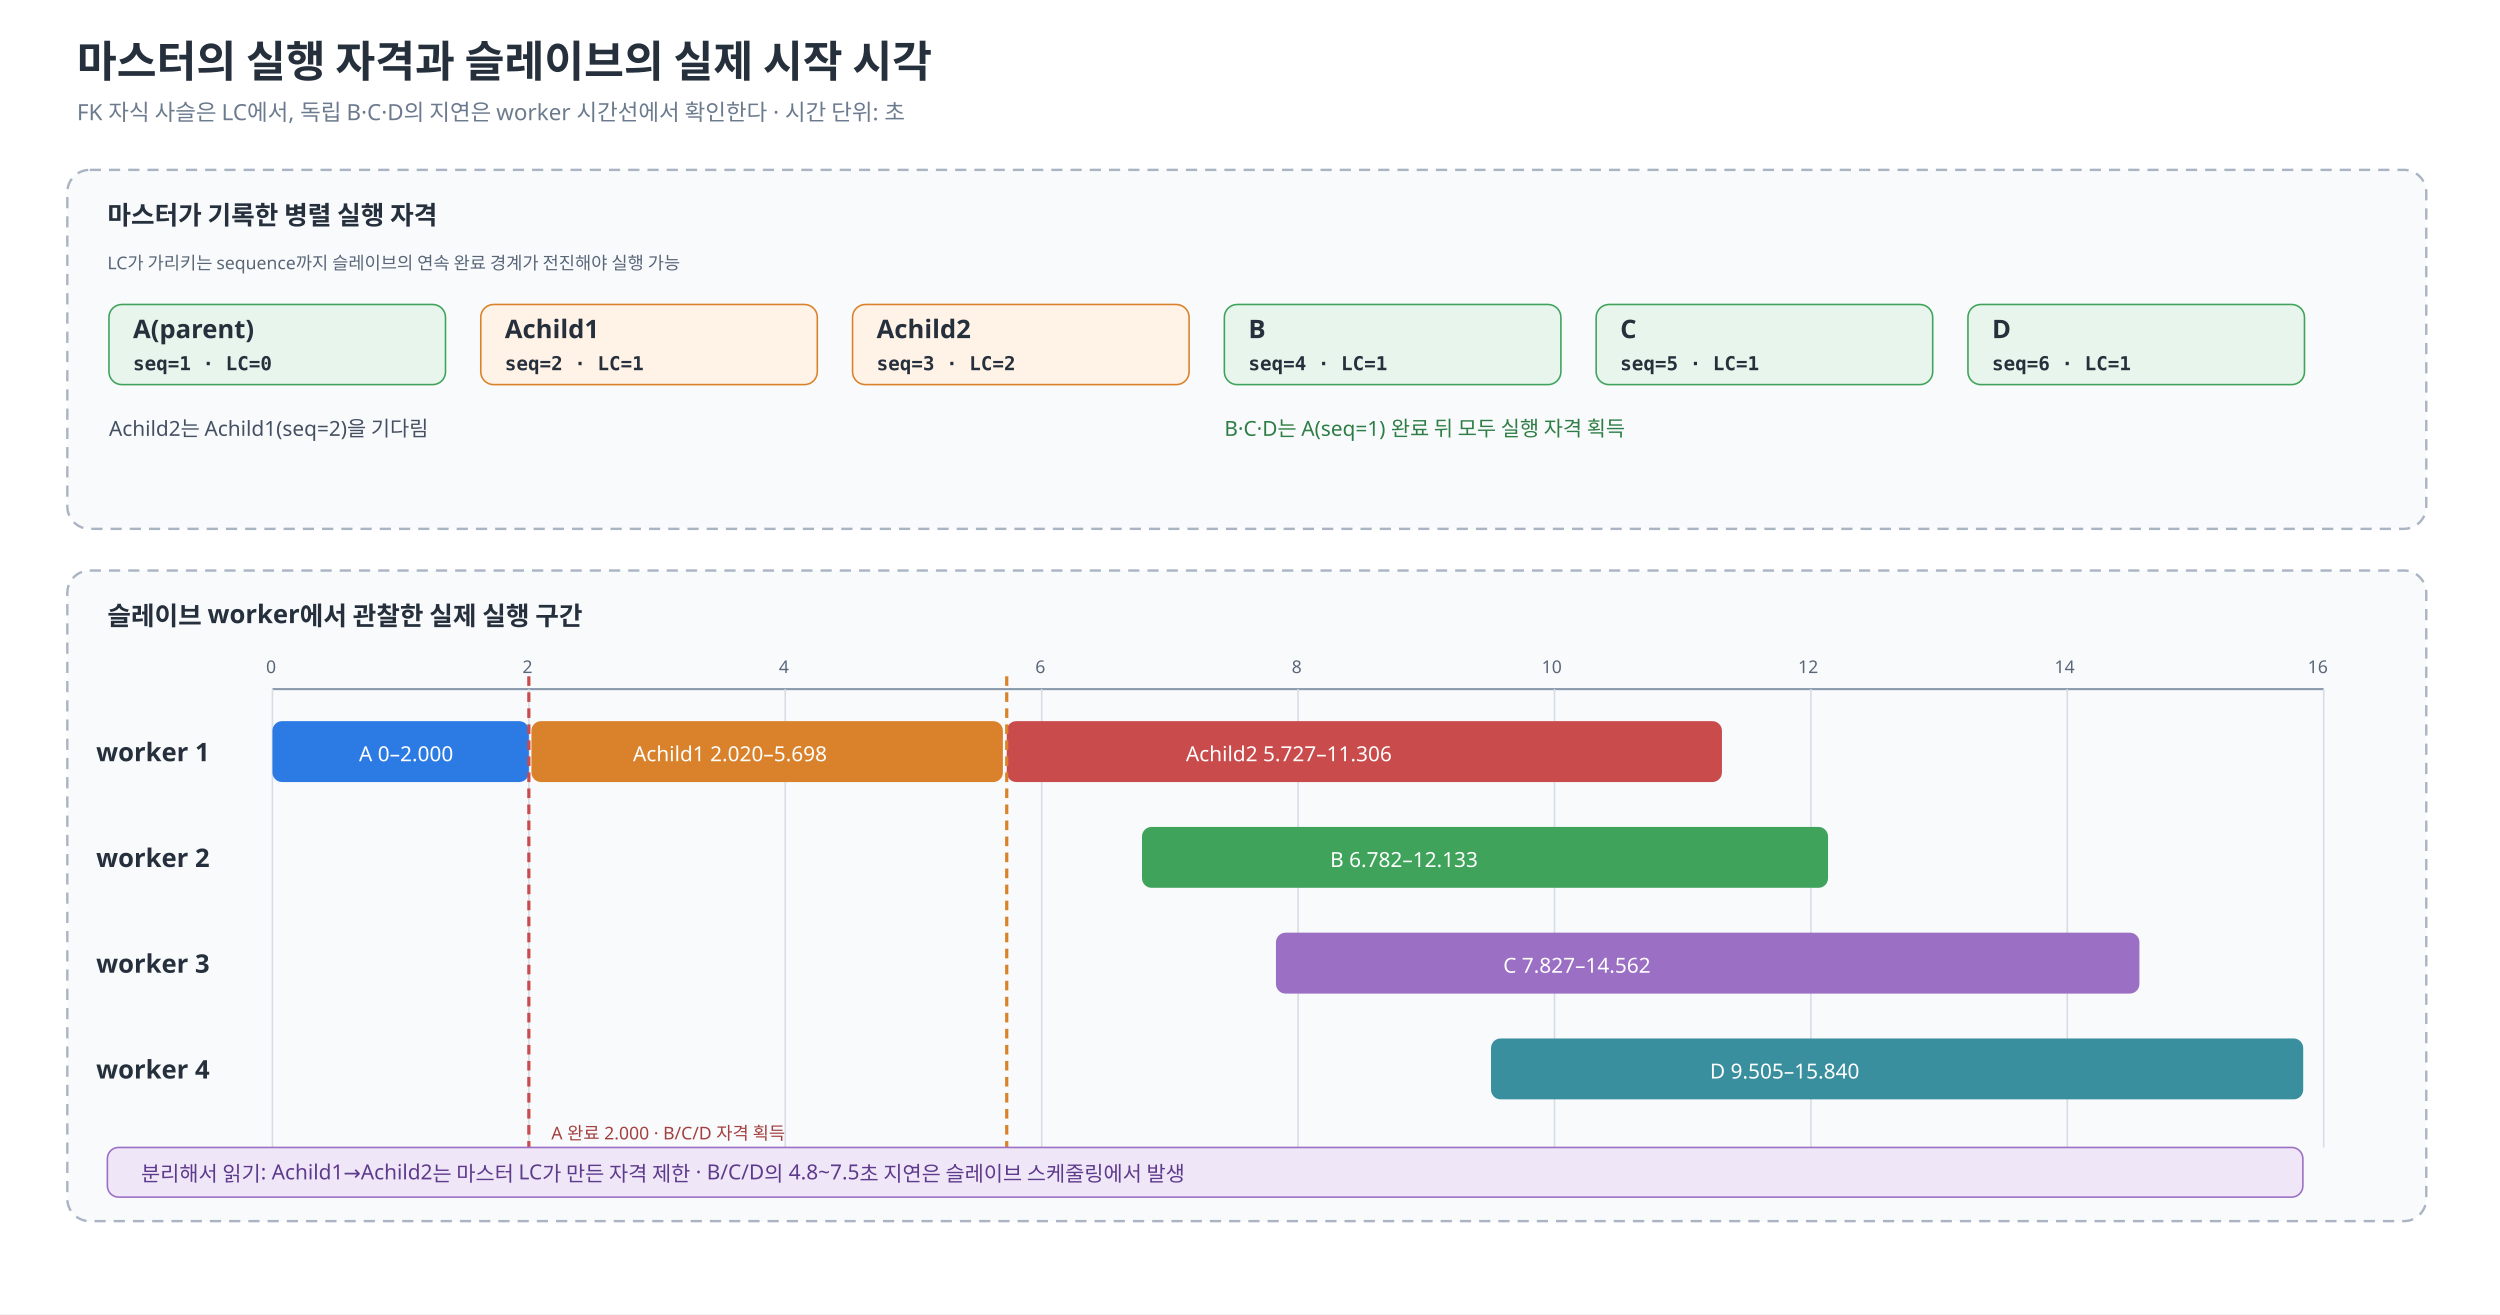
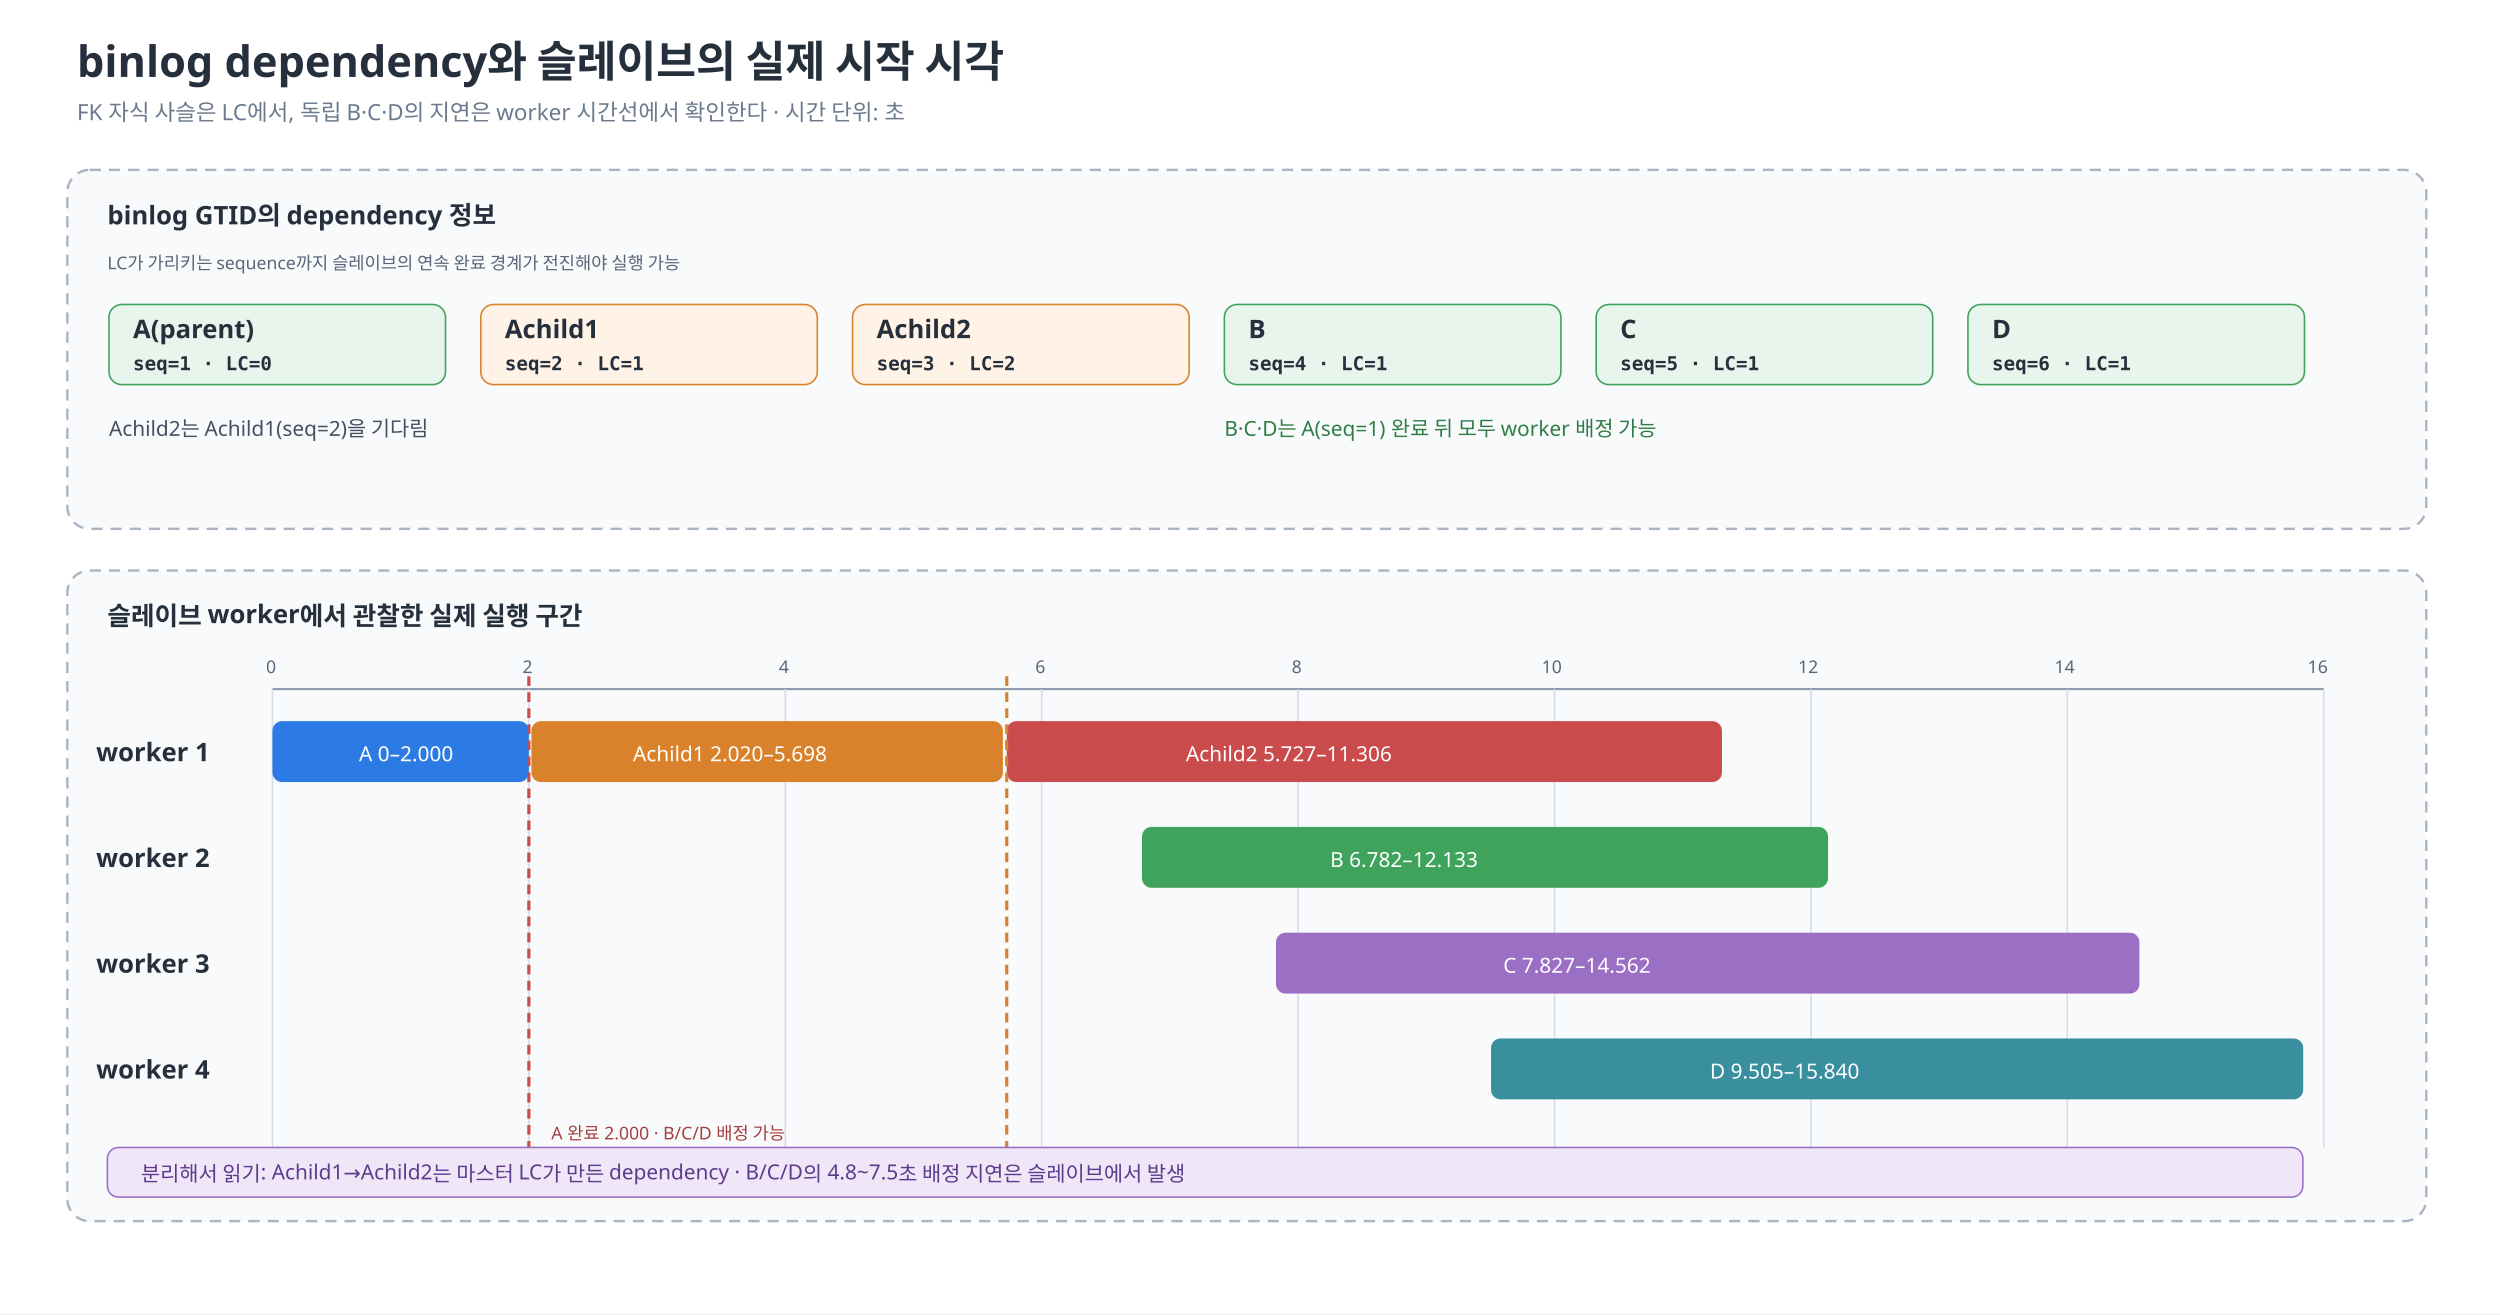
<svg xmlns="http://www.w3.org/2000/svg" width="1560" height="820" viewBox="0 0 1560 820">
  <defs>
    <style>.title{font:700 27px 'Noto Sans KR','Malgun Gothic','Droid Sans Fallback',sans-serif;fill:#26303d}.sub{font:400 14px 'Noto Sans KR','Malgun Gothic','Droid Sans Fallback',sans-serif;fill:#6b7a8d}.h{font:700 16px 'Noto Sans KR','Malgun Gothic','Droid Sans Fallback',sans-serif;fill:#26303d}.t{font:400 13px 'Noto Sans KR','Malgun Gothic','Droid Sans Fallback',sans-serif;fill:#445062}.small{font:400 11px 'Noto Sans KR','Malgun Gothic','Droid Sans Fallback',sans-serif;fill:#596678}.mono{font:600 12px ui-monospace,SFMono-Regular,Consolas,monospace;fill:#26303d}.panel{fill:#f8fafc;stroke:#aab4c2;stroke-width:1.5;stroke-dasharray:7 5}.grid{stroke:#d7dde5;stroke-width:1}.axis{stroke:#8a99ab;stroke-width:1.3}.eligible{fill:#e8f5ec;stroke:#3FA35B}.chain{fill:#fff3e7;stroke:#d9822b}.a{fill:#2C7BE5}.ac1{fill:#d9822b}.ac2{fill:#c94b4b}.b{fill:#3FA35B}.c{fill:#9b6fc4}.d{fill:#3a8f9f}.mark{stroke:#c94b4b;stroke-width:2;stroke-dasharray:6 4}.mark2{stroke:#d9822b;stroke-width:2;stroke-dasharray:6 4}</style>
  </defs>
  <rect width="1560" height="820" fill="#fff" />
-   <text x="48" y="48" class="title">마스터의 실행 자격과 슬레이브의 실제 시작 시각</text>
+   <text x="48" y="48" class="title">binlog dependency와 슬레이브의 실제 시작 시각</text>
  <text x="48" y="75" class="sub">FK 자식 사슬은 LC에서, 독립 B·C·D의 지연은 worker 시간선에서 확인한다 · 시간 단위: 초</text>
  <rect x="42" y="106" width="1472" height="224" rx="14" class="panel" />
-   <text x="67" y="140" class="h">마스터가 기록한 병렬 실행 자격</text>
+   <text x="67" y="140" class="h">binlog GTID의 dependency 정보</text>
  <text x="67" y="168" class="small">LC가 가리키는 sequence까지 슬레이브의 연속 완료 경계가 전진해야 실행 가능</text>
  <g transform="translate(68,190)">
    <rect x="0" y="0" width="210" height="50" rx="8" class="eligible" />
    <text x="15" y="21" class="h">A(parent)</text>
    <text x="15" y="41" class="mono">seq=1 · LC=0</text>
    <rect x="232" y="0" width="210" height="50" rx="8" class="chain" />
    <text x="247" y="21" class="h">Achild1</text>
    <text x="247" y="41" class="mono">seq=2 · LC=1</text>
    <rect x="464" y="0" width="210" height="50" rx="8" class="chain" />
    <text x="479" y="21" class="h">Achild2</text>
    <text x="479" y="41" class="mono">seq=3 · LC=2</text>
    <rect x="696" y="0" width="210" height="50" rx="8" class="eligible" />
    <text x="711" y="21" class="h">B</text>
    <text x="711" y="41" class="mono">seq=4 · LC=1</text>
    <rect x="928" y="0" width="210" height="50" rx="8" class="eligible" />
    <text x="943" y="21" class="h">C</text>
    <text x="943" y="41" class="mono">seq=5 · LC=1</text>
    <rect x="1160" y="0" width="210" height="50" rx="8" class="eligible" />
    <text x="1175" y="21" class="h">D</text>
    <text x="1175" y="41" class="mono">seq=6 · LC=1</text>
    <text x="0" y="82" class="t">Achild2는 Achild1(seq=2)을 기다림</text>
-     <text x="696" y="82" class="t" style="fill:#2e7d44">B·C·D는 A(seq=1) 완료 뒤 모두 실행 자격 획득</text>
+     <text x="696" y="82" class="t" style="fill:#2e7d44">B·C·D는 A(seq=1) 완료 뒤 모두 worker 배정 가능</text>
  </g>
  <rect x="42" y="356" width="1472" height="406" rx="14" class="panel" />
  <text x="67" y="390" class="h">슬레이브 worker에서 관찰한 실제 실행 구간</text>
  <g transform="translate(170,430)">
    <line x1="0" y1="0" x2="1280" y2="0" class="axis" />
    <g class="small">
      <text x="-4" y="-10">0</text>
      <text x="156" y="-10">2</text>
      <text x="316" y="-10">4</text>
      <text x="476" y="-10">6</text>
      <text x="636" y="-10">8</text>
      <text x="792" y="-10">10</text>
      <text x="952" y="-10">12</text>
      <text x="1112" y="-10">14</text>
      <text x="1270" y="-10">16</text>
    </g>
    <g>
      <line x1="0" y1="0" x2="0" y2="286" class="grid" />
      <line x1="160" y1="0" x2="160" y2="286" class="grid" />
      <line x1="320" y1="0" x2="320" y2="286" class="grid" />
      <line x1="480" y1="0" x2="480" y2="286" class="grid" />
      <line x1="640" y1="0" x2="640" y2="286" class="grid" />
      <line x1="800" y1="0" x2="800" y2="286" class="grid" />
      <line x1="960" y1="0" x2="960" y2="286" class="grid" />
      <line x1="1120" y1="0" x2="1120" y2="286" class="grid" />
      <line x1="1280" y1="0" x2="1280" y2="286" class="grid" />
    </g>
    <text x="-110" y="45" class="h">worker 1</text>
    <text x="-110" y="111" class="h">worker 2</text>
    <text x="-110" y="177" class="h">worker 3</text>
    <text x="-110" y="243" class="h">worker 4</text>
    <rect x="0" y="20" width="160" height="38" rx="6" class="a" />
    <text x="54" y="45" class="t" style="fill:#fff">A 0–2.000</text>
    <rect x="161.6" y="20" width="294.2" height="38" rx="6" class="ac1" />
    <text x="225" y="45" class="t" style="fill:#fff">Achild1 2.020–5.698</text>
    <rect x="458.2" y="20" width="446.3" height="38" rx="6" class="ac2" />
    <text x="570" y="45" class="t" style="fill:#fff">Achild2 5.727–11.306</text>
    <rect x="542.6" y="86" width="428.1" height="38" rx="6" class="b" />
    <text x="660" y="111" class="t" style="fill:#fff">B 6.782–12.133</text>
    <rect x="626.2" y="152" width="538.8" height="38" rx="6" class="c" />
    <text x="768" y="177" class="t" style="fill:#fff">C 7.827–14.562</text>
    <rect x="760.4" y="218" width="506.8" height="38" rx="6" class="d" />
    <text x="897" y="243" class="t" style="fill:#fff">D 9.505–15.840</text>
    <line x1="160" y1="-8" x2="160" y2="286" class="mark" />
-     <text x="174" y="281" class="small" style="fill:#a43f3f">A 완료 2.000 · B/C/D 자격 획득</text>
+     <text x="174" y="281" class="small" style="fill:#a43f3f">A 완료 2.000 · B/C/D 배정 가능</text>
    <line x1="458.2" y1="-8" x2="458.2" y2="286" class="mark2" />
    <text x="472" y="302" class="small" style="fill:#b56517">Achild2 실제 시작 5.727 · 뒤 독립 tx 배정은 이후</text>
  </g>
  <rect x="67" y="716" width="1370" height="31" rx="7" fill="#efe6f7" stroke="#9b6fc4" />
-   <text x="88" y="737" class="t" style="fill:#5e3a8c">분리해서 읽기: Achild1→Achild2는 마스터 LC가 만든 자격 제한 · B/C/D의 4.8~7.5초 지연은 슬레이브 스케줄링에서 발생</text>
+   <text x="88" y="737" class="t" style="fill:#5e3a8c">분리해서 읽기: Achild1→Achild2는 마스터 LC가 만든 dependency · B/C/D의 4.8~7.5초 배정 지연은 슬레이브에서 발생</text>
</svg>
